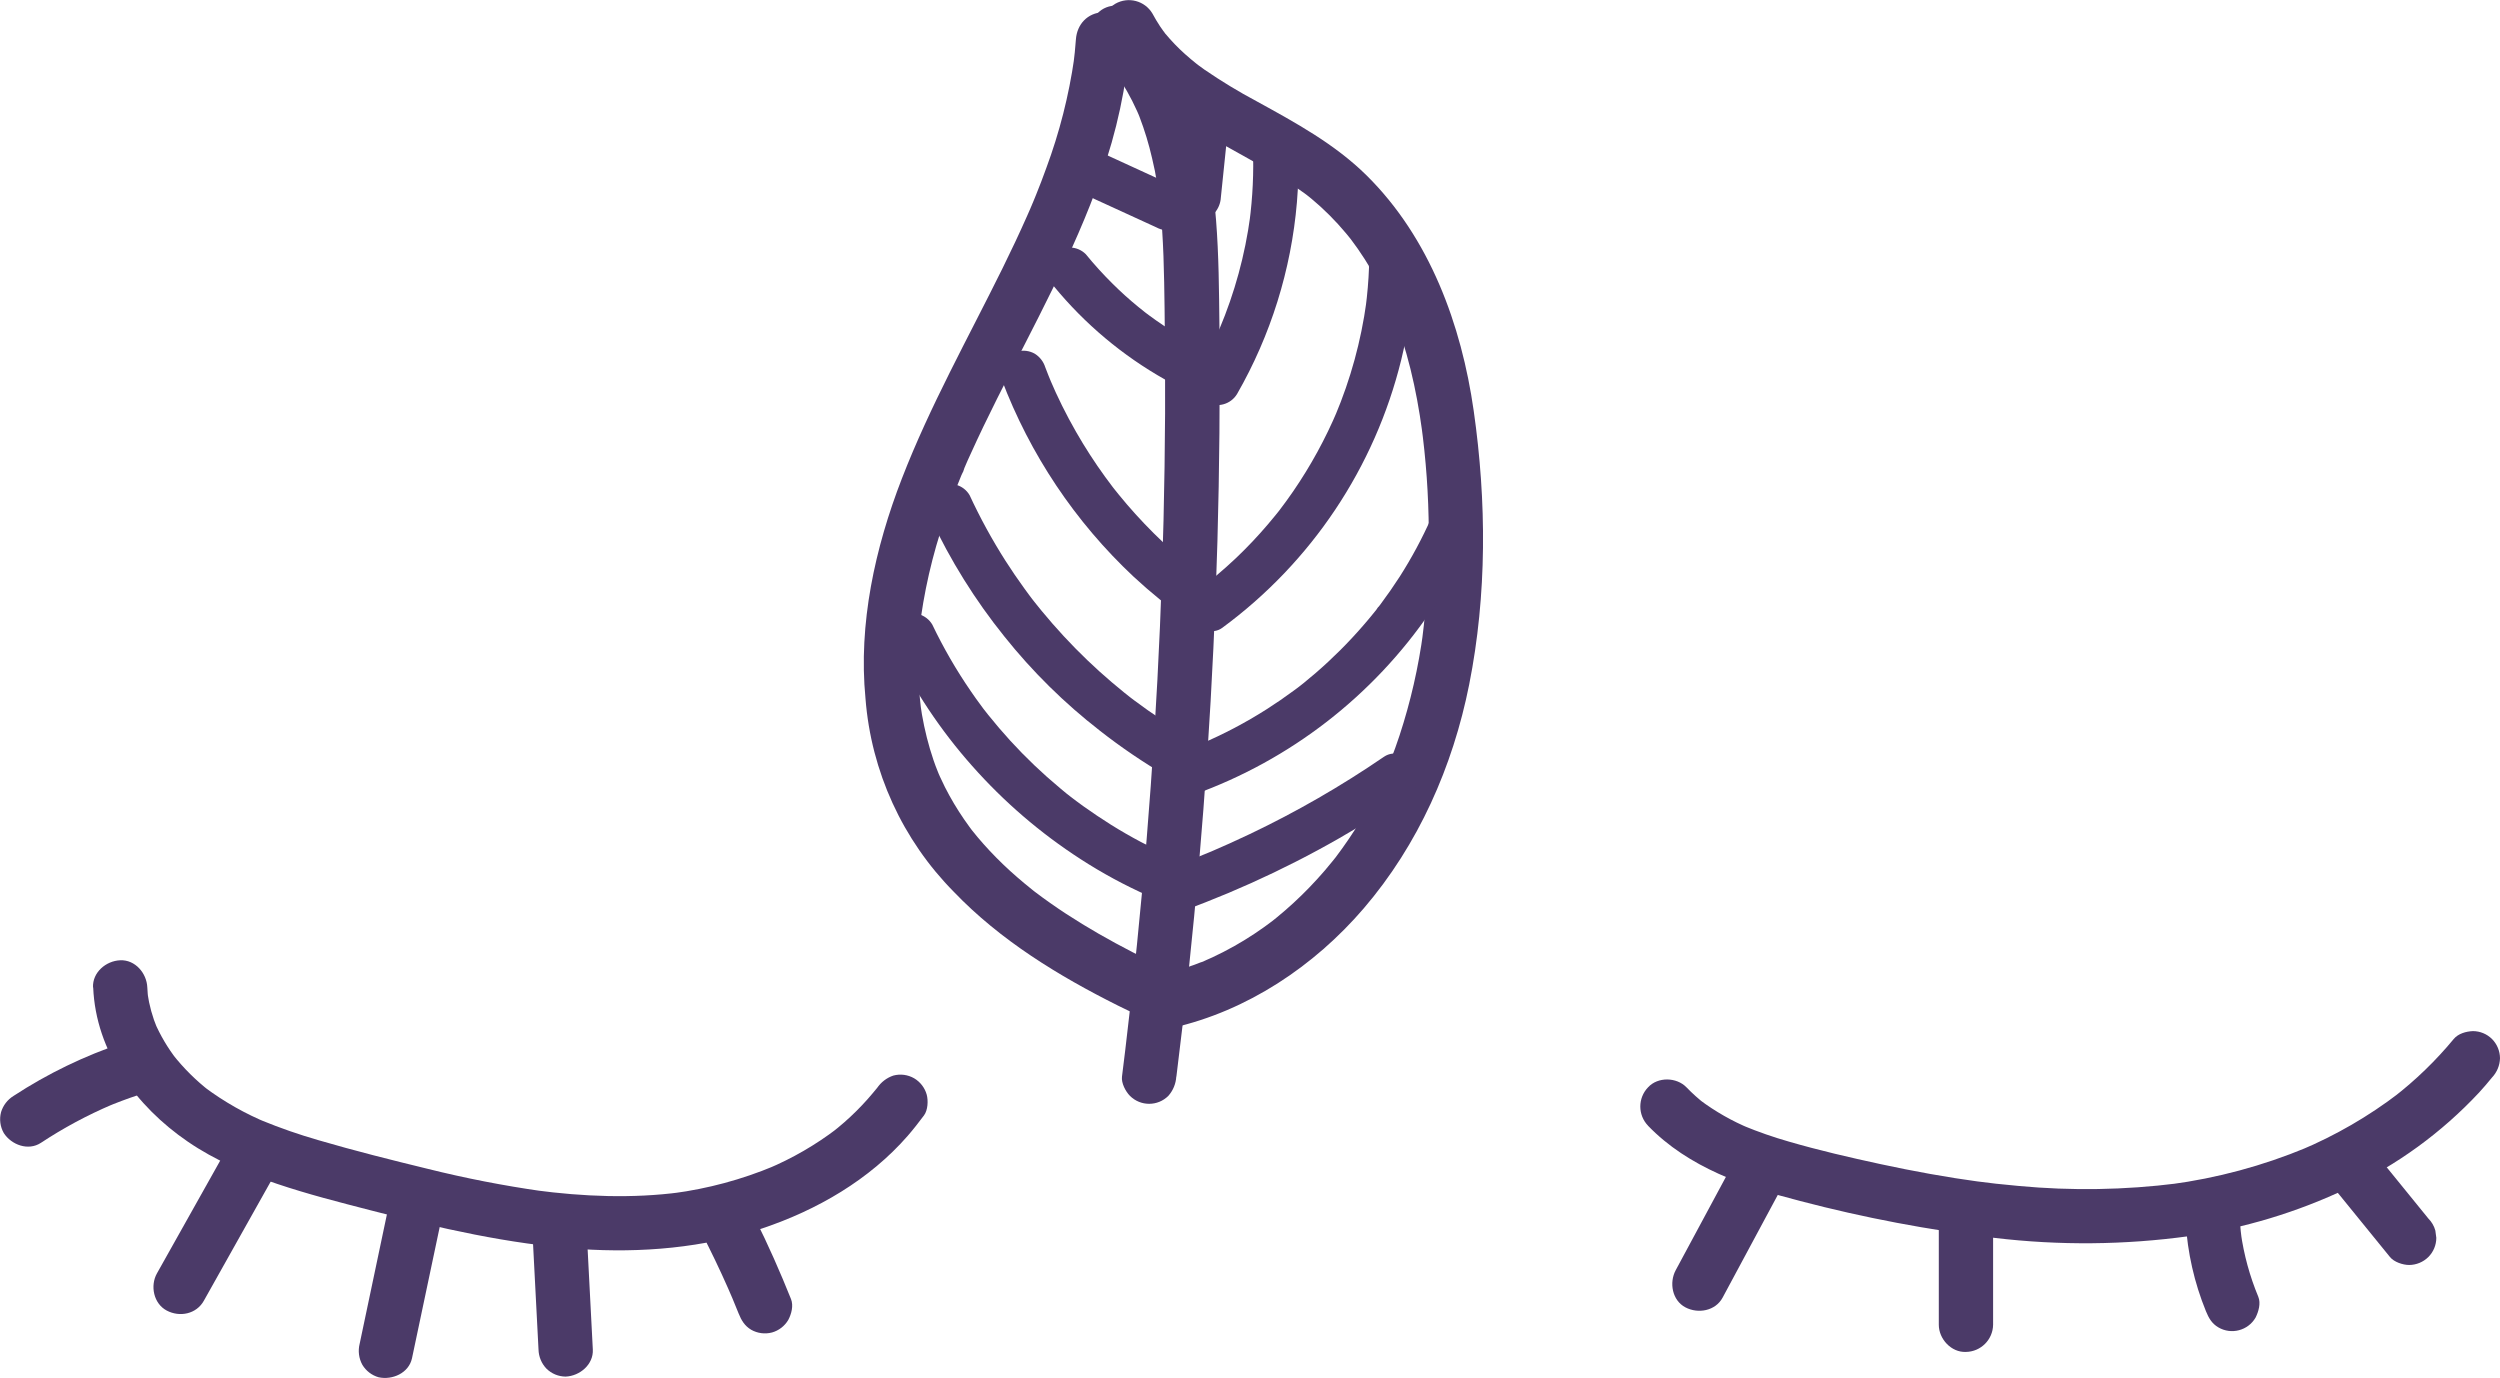
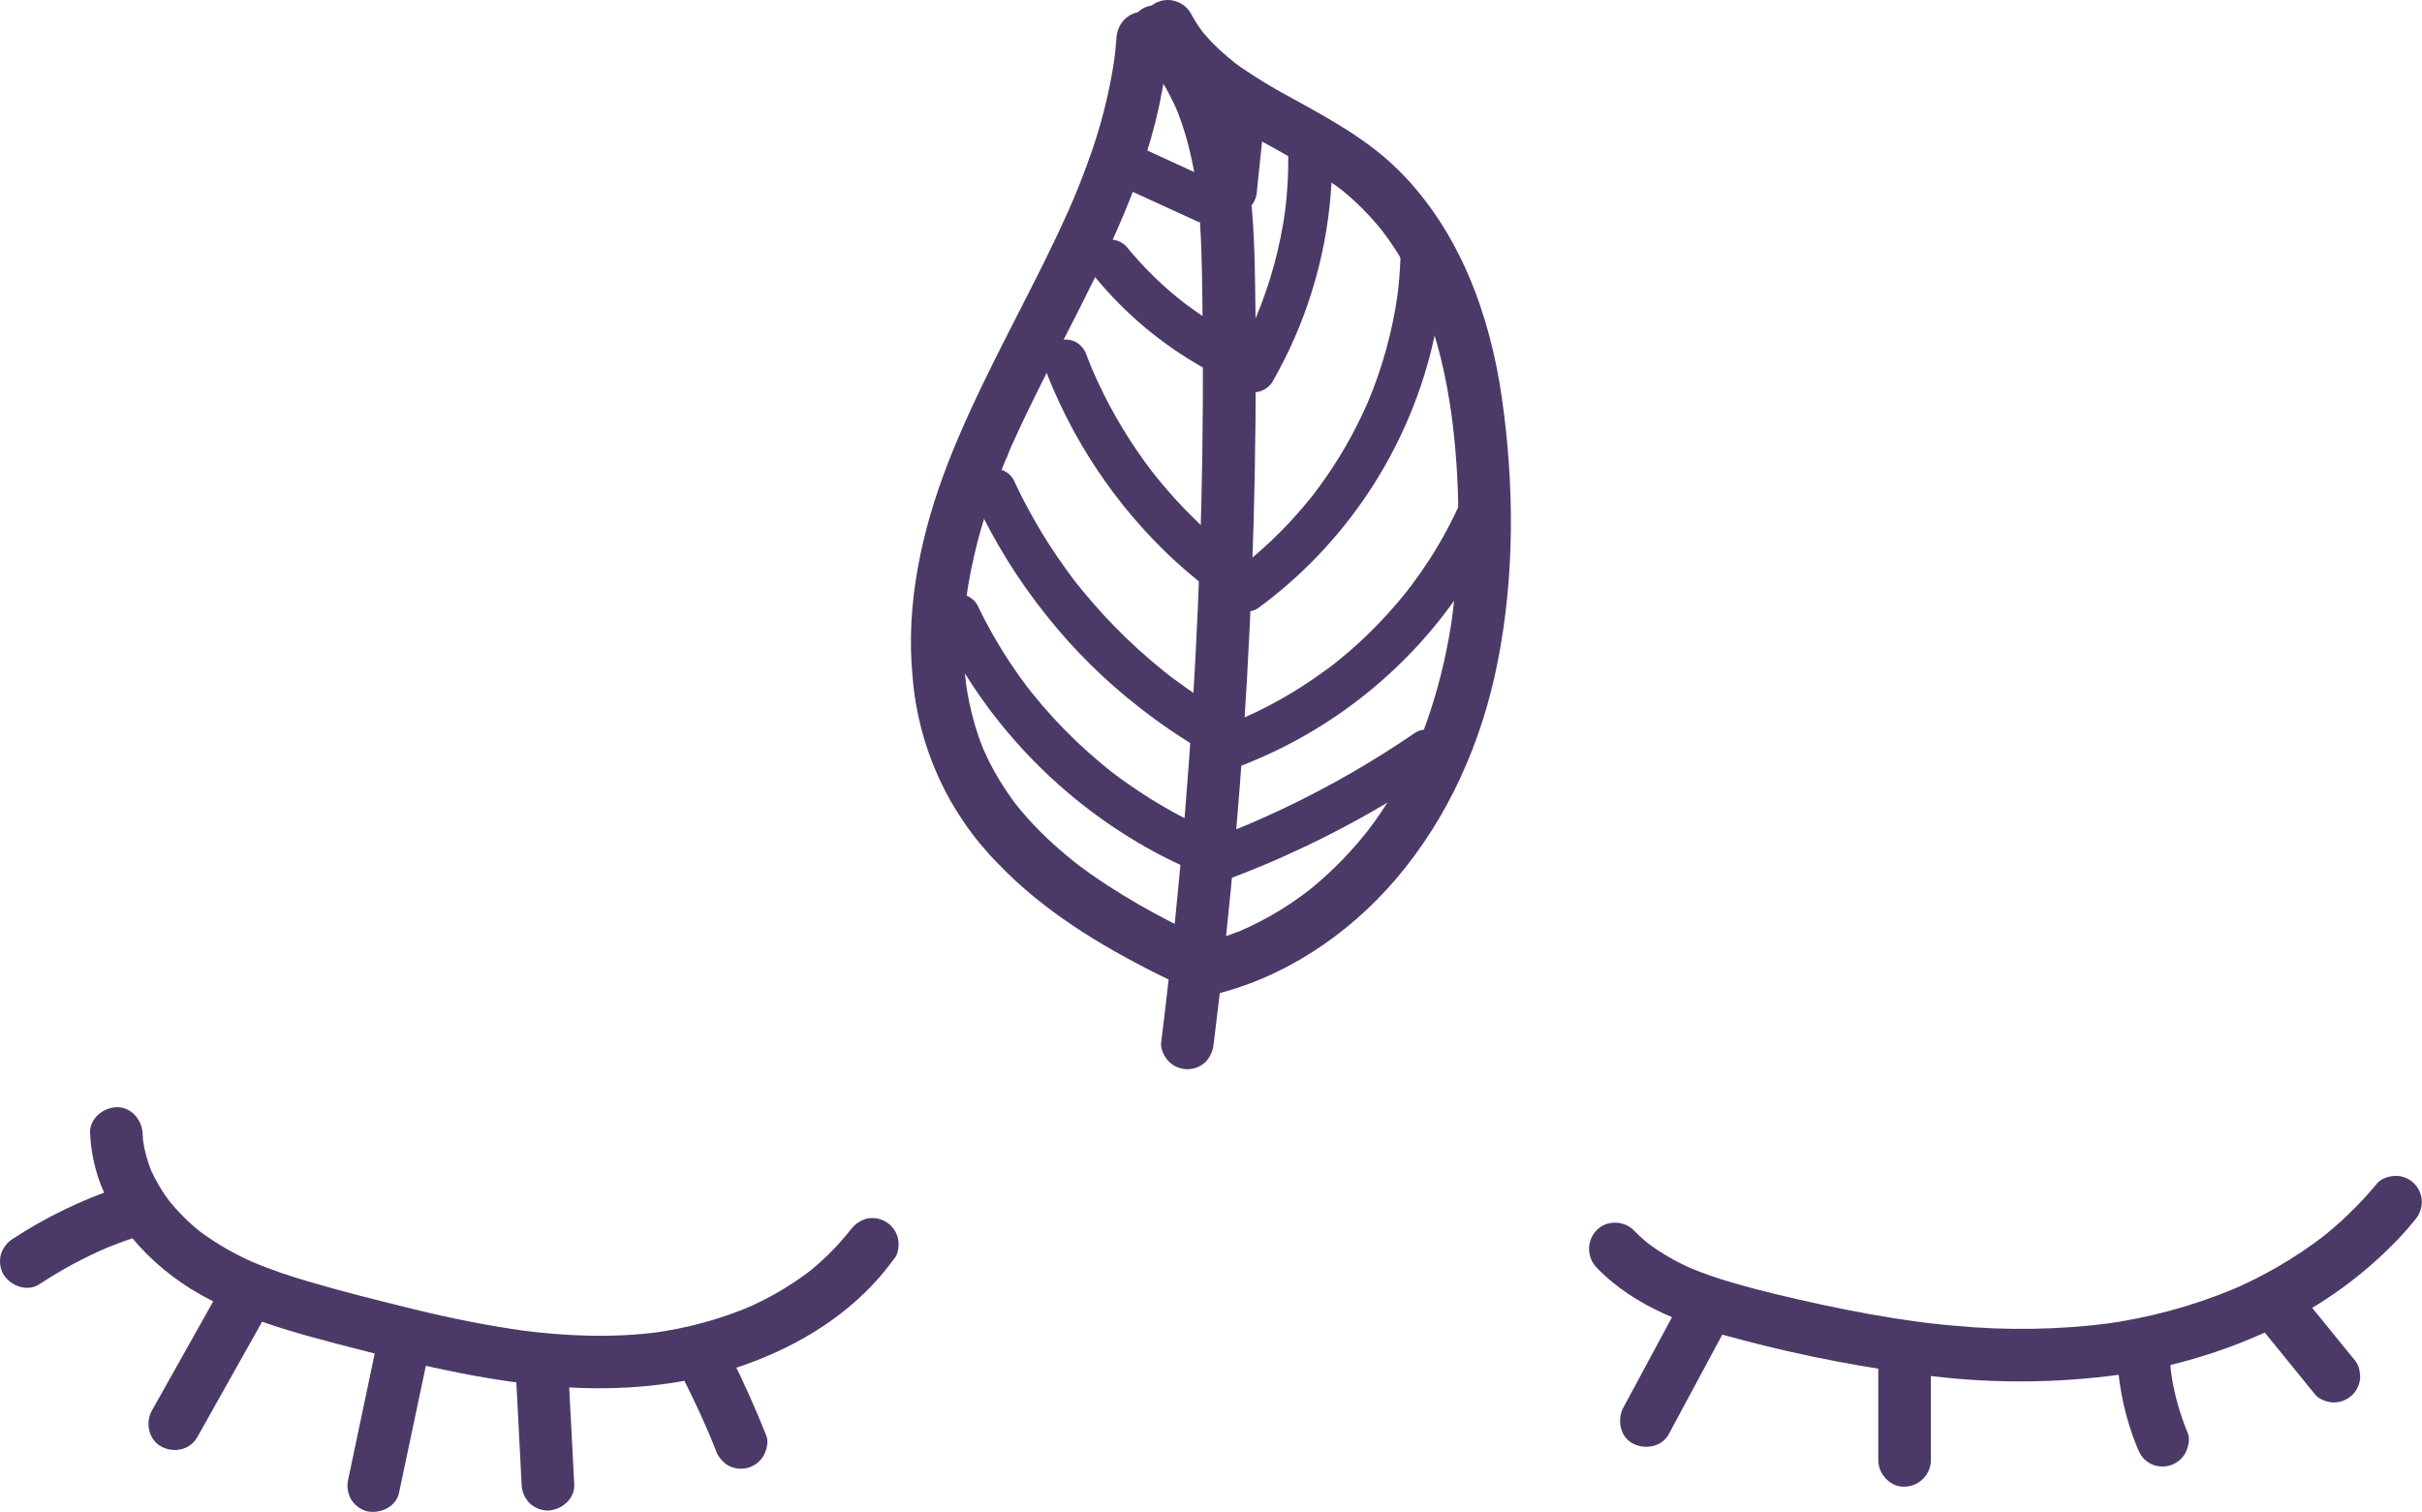
- <svg xmlns="http://www.w3.org/2000/svg" id="meditation" viewBox="0 0 828.67 456.75">
+ <svg xmlns="http://www.w3.org/2000/svg" id="meditation" viewBox="0 0 828.63 517.36">
  <defs>
    <style>
      .cls-1 {
        fill: #4b3a68;
      }
    </style>
  </defs>
-   <path class="cls-1" d="M548.37,376.1c13.39,13.87,32.2,20.29,50.43,24.95a475.34,475.34,0,0,0,64.44,12.23,252.87,252.87,0,0,0,64.52-.58,181.66,181.66,0,0,0,52.39-15.81,142.4,142.4,0,0,0,43.7-31.79q2.22-2.43,4.3-5a9.66,9.66,0,0,0,2.63-6.36,9.16,9.16,0,0,0-2.63-6.36,9,9,0,0,0-6.37-2.64c-2.25.1-4.87.82-6.36,2.64a125.55,125.55,0,0,1-19.94,19.3l1.82-1.4a147.65,147.65,0,0,1-32.82,19l2.15-.91a178.75,178.75,0,0,1-45.12,12.16l2.39-.32a240.06,240.06,0,0,1-52.71.85c-5.05-.44-10.09-1-15.11-1.68l2.39.32c-11.1-1.5-22.12-3.52-33.07-5.88-10.17-2.2-20.36-4.55-30.35-7.46A140.7,140.7,0,0,1,580,376.12l2.15.9a76.86,76.86,0,0,1-16.54-9.41l1.82,1.41a57.32,57.32,0,0,1-6.31-5.65c-3.28-3.39-9.48-3.54-12.73,0a9.17,9.17,0,0,0,0,12.73Z" transform="translate(-2.11 -2.96)" />
-   <path class="cls-1" d="M578.3,385.43,557.55,424c-2.22,4.14-1.17,10,3.23,12.31,4.19,2.21,9.94,1.2,12.32-3.23l20.74-38.6c2.23-4.15,1.17-10-3.23-12.32-4.19-2.21-9.93-1.2-12.31,3.23Z" transform="translate(-2.11 -2.96)" />
-   <path class="cls-1" d="M644.76,406.56v35.52c0,4.71,4.14,9.22,9,9a9.15,9.15,0,0,0,9-9V406.56c0-4.71-4.14-9.22-9-9a9.15,9.15,0,0,0-9,9Z" transform="translate(-2.11 -2.96)" />
-   <path class="cls-1" d="M726.59,408a93,93,0,0,0,6.71,29.57c.94,2.27,1.93,4.09,4.14,5.38a9,9,0,0,0,12.31-3.23c1-2,1.81-4.75.91-6.93a86.53,86.53,0,0,1-5.8-21.24l.33,2.39q-.41-3-.6-5.94a9.63,9.63,0,0,0-2.64-6.37,9.14,9.14,0,0,0-6.36-2.63c-4.61.2-9.35,4-9,9Z" transform="translate(-2.11 -2.96)" />
-   <path class="cls-1" d="M777.14,398.5l17.17,21.12c1.36,1.68,4.29,2.64,6.36,2.64a9.13,9.13,0,0,0,6.36-2.64,9,9,0,0,0,2.64-6.36l-.32-2.4a9,9,0,0,0-2.32-4l-17.16-21.12c-1.37-1.68-4.3-2.64-6.37-2.64a9.13,9.13,0,0,0-6.36,2.64,9,9,0,0,0-2.64,6.36l.32,2.4a9,9,0,0,0,2.32,4Z" transform="translate(-2.11 -2.96)" />
-   <path class="cls-1" d="M33,330.26c.87,21.29,14.22,39.39,31.33,51.1,9,6.18,19.28,10.53,29.59,14s20.61,6.09,31,8.77c22.8,5.9,45.88,11.23,69.44,12.84,20.28,1.38,41.05-.36,60.4-6.83,18.2-6.1,35.54-16.12,48.25-30.71,1.88-2.17,3.64-4.43,5.36-6.73,1.31-1.74,1.46-4.93.91-6.93a9.19,9.19,0,0,0-4.14-5.38,9.09,9.09,0,0,0-6.93-.91,10.51,10.51,0,0,0-5.38,4.14l-1,1.26,1.41-1.83a87.91,87.91,0,0,1-15.5,15.4l1.82-1.4a105.32,105.32,0,0,1-23.05,13.34l2.15-.91a130.9,130.9,0,0,1-33.37,9l2.39-.32c-16,2.12-32.29,1.44-48.28-.69l2.39.32a377.13,377.13,0,0,1-38-7.42c-12-2.92-24.09-5.95-36-9.44a182,182,0,0,1-19-6.6l2.15.91a95.78,95.78,0,0,1-21-11.89l1.83,1.41a70.59,70.59,0,0,1-12.47-12.38l1.41,1.82a57.42,57.42,0,0,1-7.41-12.54l.91,2.15A47.61,47.61,0,0,1,51,332.18l.32,2.39c-.19-1.43-.32-2.87-.38-4.31-.19-4.7-4-9.23-9-9-4.71.21-9.21,4-9,9Z" transform="translate(-2.11 -2.96)" />
-   <path class="cls-1" d="M43,348.62a157.46,157.46,0,0,0-36.4,17.6,9.55,9.55,0,0,0-4.14,5.38,9.23,9.23,0,0,0,.91,6.94c2.52,3.91,8.11,6,12.31,3.23A148.18,148.18,0,0,1,39.25,369.1l-2.15.9q5.24-2.21,10.63-4a9.55,9.55,0,0,0,5.38-4.14,9.18,9.18,0,0,0,.91-6.93c-1.44-4.43-6.3-7.9-11.07-6.29Z" transform="translate(-2.11 -2.96)" />
-   <path class="cls-1" d="M77.58,383.25l-23.45,41.8c-2.3,4.1-1.12,10,3.23,12.31s9.85,1.16,12.31-3.23l23.45-41.8c2.3-4.11,1.12-10-3.23-12.31s-9.85-1.16-12.31,3.23Z" transform="translate(-2.11 -2.96)" />
-   <path class="cls-1" d="M130.63,404.19l-9.31,44.22a9.58,9.58,0,0,0,.9,6.94,9.24,9.24,0,0,0,5.38,4.13c4.52,1,10-1.36,11.07-6.28L148,409a9.55,9.55,0,0,0-.9-6.93,9.21,9.21,0,0,0-5.38-4.14c-4.52-1-10,1.36-11.07,6.29Z" transform="translate(-2.11 -2.96)" />
-   <path class="cls-1" d="M178.67,412.8l1.94,37.46a9.51,9.51,0,0,0,2.64,6.37,9.14,9.14,0,0,0,6.36,2.63c4.67-.2,9.27-4,9-9l-1.94-37.46a9.48,9.48,0,0,0-2.64-6.36,9.15,9.15,0,0,0-6.36-2.64c-4.67.21-9.27,4-9,9Z" transform="translate(-2.11 -2.96)" />
-   <path class="cls-1" d="M236.87,416q4.63,9.27,8.66,18.82l-.91-2.15c.79,1.89,1.57,3.77,2.32,5.67.91,2.26,2,4.1,4.14,5.38a9.24,9.24,0,0,0,6.94.91,9.14,9.14,0,0,0,5.37-4.14c1.06-2,1.79-4.73.91-6.94-3.61-9-7.54-17.93-11.89-26.63A9,9,0,0,0,236.87,416Z" transform="translate(-2.11 -2.96)" />
-   <path class="cls-1" d="M392.05,359.79q4.44-35.37,7.51-70.89t4.75-71.12q1.69-35.59,2-71.25.15-17.82,0-35.64c-.13-11.66-.2-23.35-1.12-35-.92-11.48-2.59-23-6.21-34a92.71,92.71,0,0,0-15.45-29,69.17,69.17,0,0,0-4.91-5.49c-3.33-3.34-9.44-3.58-12.73,0a9.17,9.17,0,0,0,0,12.73,72.73,72.73,0,0,1,4.91,5.48c1,1.29-1-1.36,0,0,.33.46.67.92,1,1.38q1.07,1.5,2,3.06c1.31,2.07,2.52,4.22,3.63,6.41.55,1.1,1.09,2.21,1.59,3.33.24.52.44,1.06.69,1.57,0,0-.72-1.77-.36-.84.14.36.29.71.43,1.06A101.7,101.7,0,0,1,384,55.46q1,4.11,1.66,8.3a27.29,27.29,0,0,0,.61,3.95s-.23-1.79-.1-.75l.12,1c.11.89.21,1.77.3,2.65,1.23,11.44,1.38,23,1.54,34.46q.25,17.47.17,35-.18,35.29-1.7,70.57t-4.41,70.46q-2.88,35-7.09,69.89c-.35,2.95-.72,5.9-1.09,8.85-.26,2.12,1.2,4.92,2.64,6.36a9,9,0,0,0,12.73,0,10.52,10.52,0,0,0,2.63-6.36Z" transform="translate(-2.11 -2.96)" />
-   <path class="cls-1" d="M358.74,16c-.2,2.87-.5,5.74-.87,8.6l.32-2.4a177.26,177.26,0,0,1-9.27,36.47q-1.62,4.5-3.41,8.92l-.77,1.88c-.15.36-.3.71-.44,1.07s-.56,1.54-.11.26,0-.06-.12.26l-.45,1.07-1.05,2.39c-2.58,5.84-5.31,11.6-8.13,17.32-11.41,23.12-24.05,45.64-33.38,69.73-8.91,23-14.47,48.13-12.07,72.9a102.38,102.38,0,0,0,29.33,64.15c15.32,16,34.66,27.81,54.34,37.65q3.52,1.75,7.09,3.45a9.6,9.6,0,0,0,6.93.9,9.14,9.14,0,0,0,5.38-4.13c2.12-4,1.31-10.15-3.23-12.31-15.26-7.27-30.25-15.39-43.74-25.65-.19-.15-.4-.29-.58-.45s1.61,1.26.85.66l-1.16-.92c-.89-.71-1.78-1.43-2.65-2.16-1.56-1.3-3.1-2.64-4.6-4a120.54,120.54,0,0,1-8.85-8.95q-2-2.25-3.87-4.62a4.9,4.9,0,0,1-.45-.57c-.06-.11,1.25,1.65.67.87l-1-1.35c-.61-.84-1.22-1.69-1.81-2.55a93.08,93.08,0,0,1-6.31-10.62c-.57-1.13-1.12-2.28-1.64-3.44-.26-.57-.5-1.16-.77-1.74,0-.06.75,1.82.39.9-.13-.34-.27-.67-.4-1-1-2.43-1.81-4.91-2.56-7.41a101.17,101.17,0,0,1-3.24-15.31l.32,2.39a127.68,127.68,0,0,1,.28-33.2l-.32,2.39a177.78,177.78,0,0,1,9.6-37.28q1.71-4.62,3.59-9.18l.44-1.07c.61-1.48-.12.44-.23.54a9.61,9.61,0,0,0,1-2.4q1-2.4,2.12-4.78c2.75-6.09,5.67-12.11,8.66-18.09,12.15-24.31,25.46-48.15,34.47-73.89A175.11,175.11,0,0,0,376.74,16c.34-4.71-4.38-9.21-9-9-5.16.23-8.63,4-9,9Z" transform="translate(-2.11 -2.96)" />
-   <path class="cls-1" d="M390.8,343.64c24.73-5.59,46.95-20.46,63.34-39.58,18.12-21.14,29.53-47,34.95-74.16,5.93-29.79,5.79-60.76,1.51-90.75-4.08-28.58-14.58-57.33-35.46-78-10.6-10.48-23.61-17.53-36.55-24.65A180.24,180.24,0,0,1,401.29,26c-.64-.46-1.28-.92-1.91-1.39-.35-.26-.68-.56-1.05-.79.12.08,1.73,1.37.58.44-1.36-1.09-2.7-2.2-4-3.37A62.83,62.83,0,0,1,388.29,14c-.43-.52-1-1.59.28.4-.18-.28-.42-.55-.61-.82-.46-.63-.91-1.26-1.34-1.91-.91-1.37-1.74-2.78-2.52-4.23a9.07,9.07,0,0,0-12.31-3.23,9.2,9.2,0,0,0-3.23,12.31c11.57,21.66,34.77,31.5,54.88,43.32,2.58,1.51,5.12,3.08,7.6,4.75q1.8,1.22,3.54,2.49l.93.7c.8.57-.69-.55-.67-.53.62.53,1.29,1,1.93,1.55a89.17,89.17,0,0,1,11.5,11.49c.45.54.9,1.08,1.33,1.63.17.2.33.41.49.61.93,1.16-.36-.46-.44-.57.8,1.15,1.68,2.25,2.48,3.4q2.42,3.47,4.55,7.1,2,3.42,3.77,7c.63,1.26,1.24,2.53,1.82,3.81.26.56.51,1.13.75,1.69.15.33.62,1.46.07.14s.08.19.16.39c5.28,12.88,8.37,26.54,10.24,40.3l-.32-2.39a271.4,271.4,0,0,1,.36,71.35l.33-2.39A191.08,191.08,0,0,1,466,246.79q-1.35,4.1-2.92,8.11c-.25.63-.49,1.25-.75,1.87-.14.36-.29.71-.43,1.07-.61,1.48.13-.48.23-.56-.38.3-.59,1.37-.8,1.85-.35.79-.71,1.58-1.07,2.36a137.83,137.83,0,0,1-7.06,13.32,145.5,145.5,0,0,1-8.33,12.28c-.86,1.15.46-.59.52-.66-.19.26-.4.51-.6.76l-1.07,1.33c-.82,1-1.65,2-2.49,3-1.64,1.91-3.33,3.76-5.08,5.57a123.7,123.7,0,0,1-10.86,10L424,308.13a7.15,7.15,0,0,1-.76.6c-.11.07,1.64-1.25.87-.67-1,.77-2.06,1.54-3.1,2.28-2,1.44-4.1,2.82-6.21,4.12-2.32,1.42-4.68,2.77-7.1,4-1.2.62-2.42,1.22-3.65,1.8l-2,.89-.88.39c-1.14.5.66-.22.82-.35a8.12,8.12,0,0,1-2,.8l-2,.77c-1.27.46-2.56.9-3.86,1.31-2.68.86-5.4,1.59-8.14,2.21-4.6,1-7.73,6.59-6.29,11.07a9.21,9.21,0,0,0,11.08,6.28Z" transform="translate(-2.11 -2.96)" />
-   <path class="cls-1" d="M417.41,51.87a145.59,145.59,0,0,1-1.15,24.69l.27-2A146.33,146.33,0,0,1,406.32,112l.76-1.79A146.41,146.41,0,0,1,399.2,126c-2,3.4-.91,8.36,2.69,10.26a7.63,7.63,0,0,0,10.26-2.69A153.85,153.85,0,0,0,432,70a145.82,145.82,0,0,0,.42-18.1c-.16-3.92-3.34-7.69-7.5-7.5-3.93.17-7.67,3.3-7.5,7.5Z" transform="translate(-2.11 -2.96)" />
-   <path class="cls-1" d="M455.9,91.48c-.16,4.53-.55,9-1.14,13.53l.27-2a149,149,0,0,1-10.32,37.69l.76-1.79a151.86,151.86,0,0,1-14.68,26.87c-1.46,2.14-3,4.23-4.56,6.29-.86,1.13,1-1.22.35-.45l-.6.77-1.09,1.36c-.86,1.06-1.73,2.1-2.61,3.13a145.74,145.74,0,0,1-10.41,11q-3.11,2.94-6.36,5.69Q403.8,195,402,196.36c-.25.2-.5.41-.76.6l.9-.7-.61.48-1.87,1.39a8.12,8.12,0,0,0-3.45,4.48,7.67,7.67,0,0,0,.76,5.78c2,3.12,6.88,5.18,10.26,2.69a156.61,156.61,0,0,0,59.34-88.83,153.59,153.59,0,0,0,4.29-30.77,7.56,7.56,0,0,0-7.5-7.5,7.67,7.67,0,0,0-7.5,7.5Z" transform="translate(-2.11 -2.96)" />
-   <path class="cls-1" d="M476.5,174.71a148,148,0,0,1-10.42,19.38q-3,4.64-6.25,9c-.27.36-.54.71-.8,1.07l-.35.45c-.71.94.45-.6.48-.62-.28.14-.64.82-.82,1.05l-.95,1.18q-1.72,2.14-3.54,4.22A153.49,153.49,0,0,1,438.26,226c-1.34,1.16-2.7,2.29-4.08,3.41l-2.09,1.65c1.87-1.48.6-.47.16-.14l-1.36,1q-4.35,3.22-8.92,6.13a149.43,149.43,0,0,1-22,11.57l1.79-.76q-3.85,1.64-7.79,3a8,8,0,0,0-4.48,3.44,7.68,7.68,0,0,0-.76,5.78c1.18,3.63,5.27,6.66,9.23,5.24a160.69,160.69,0,0,0,78.32-60.64,148.22,148.22,0,0,0,13.14-23.5,8.12,8.12,0,0,0,.75-5.78,7.5,7.5,0,0,0-9.22-5.24c-1.74.57-3.71,1.7-4.48,3.45Z" transform="translate(-2.11 -2.96)" />
-   <path class="cls-1" d="M394.06,304.94a338.34,338.34,0,0,0,59.09-28.32q7.77-4.72,15.28-9.87a8,8,0,0,0,3.45-4.48,7.67,7.67,0,0,0-.76-5.78c-2.07-3.21-6.8-5.06-10.26-2.69a329.11,329.11,0,0,1-44.49,25.63q-6.57,3.13-13.28,6l1.8-.75q-7.33,3.09-14.81,5.83a8.1,8.1,0,0,0-4.49,3.45,7.63,7.63,0,0,0-.75,5.78c1.16,3.6,5.28,6.68,9.22,5.24Z" transform="translate(-2.11 -2.96)" />
-   <path class="cls-1" d="M390.47,287a161.82,161.82,0,0,1-20-10.6q-4.77-3-9.34-6.26c-.74-.53-1.47-1.07-2.19-1.61l-1.09-.82-.61-.47c-.8-.6.44.35.59.47-1.51-1.1-2.94-2.34-4.38-3.53A167.43,167.43,0,0,1,337,248.49q-3.79-4.16-7.31-8.55l-.84-1.07-.48-.61.58.75c-.61-.74-1.18-1.54-1.75-2.32-1.12-1.51-2.21-3-3.27-4.58A163,163,0,0,1,311.14,210a7.57,7.57,0,0,0-4.48-3.45,7.67,7.67,0,0,0-5.78.76c-3.65,2.35-4.5,6.46-2.69,10.26a171,171,0,0,0,26.14,39.25,174.27,174.27,0,0,0,35.91,30.88,163,163,0,0,0,22.66,12.26,8.13,8.13,0,0,0,5.78.76,7.52,7.52,0,0,0,5.24-9.23c-.56-1.73-1.7-3.71-3.45-4.48Z" transform="translate(-2.11 -2.96)" />
-   <path class="cls-1" d="M396.44,247.25a184,184,0,0,1-18.37-12.14l-1.11-.84-.47-.36c-.74-.56,1.3,1,.57.44s-1.46-1.14-2.18-1.72q-2.16-1.74-4.28-3.55-4.16-3.54-8.1-7.32a189.22,189.22,0,0,1-15.1-16.3q-.82-1-1.62-2l-.87-1.09c-.2-.25-1.19-1.53-.39-.49s-.19-.26-.38-.5l-.84-1.11c-.55-.74-1.1-1.49-1.64-2.24q-3.27-4.5-6.26-9.18a185.7,185.7,0,0,1-11.9-21.76,7.49,7.49,0,0,0-4.48-3.44,7.5,7.5,0,0,0-9.23,5.23,8.53,8.53,0,0,0,.76,5.78A192.72,192.72,0,0,0,335,213.9a187.94,187.94,0,0,0,31.73,31.3,196.87,196.87,0,0,0,22.1,15c3.39,2,8.36.9,10.26-2.69a7.64,7.64,0,0,0-2.69-10.26Z" transform="translate(-2.11 -2.96)" />
-   <path class="cls-1" d="M403.43,195.78q-1.8-1.29-3.56-2.61c-.43-.32-2.36-1.9-.4-.29-.62-.51-1.27-1-1.89-1.5q-3.45-2.76-6.74-5.71a167.46,167.46,0,0,1-12.38-12.33q-2.9-3.21-5.62-6.56c-.46-.57-.93-1.14-1.38-1.72l-.62-.79c-.94-1.19,1.1,1.45.19.25s-1.78-2.36-2.64-3.55a165.38,165.38,0,0,1-9.59-14.84,163.05,163.05,0,0,1-8.74-17.62l.76,1.79c-.78-1.86-1.53-3.72-2.24-5.6a8.17,8.17,0,0,0-3.45-4.48,7.68,7.68,0,0,0-5.78-.76c-3.57,1.16-6.73,5.3-5.24,9.23a173.94,173.94,0,0,0,43.75,65.42,177.85,177.85,0,0,0,18,14.62,7.58,7.58,0,0,0,5.78.76,7.67,7.67,0,0,0,4.48-3.45c2-3.87.73-7.82-2.69-10.26Z" transform="translate(-2.11 -2.96)" />
-   <path class="cls-1" d="M408,121.77a124.91,124.91,0,0,1-20.34-11q-2.42-1.62-4.74-3.34l-1.16-.87c-1.31-1,1,.81,0,0l-2.26-1.81Q375,101.09,370.9,97a123.27,123.27,0,0,1-8.9-9.8A7.54,7.54,0,0,0,356.69,85a7.49,7.49,0,0,0-7.5,7.5,8.62,8.62,0,0,0,2.2,5.3,130.62,130.62,0,0,0,36.95,31,126.06,126.06,0,0,0,12.06,5.95,8.23,8.23,0,0,0,5.78.75,7.5,7.5,0,0,0,5.24-9.22c-.56-1.73-1.7-3.74-3.45-4.49Z" transform="translate(-2.11 -2.96)" />
-   <path class="cls-1" d="M393,65.4,366.39,53.18a8.09,8.09,0,0,0-5.78-.76,7.65,7.65,0,0,0-4.49,3.45c-1.74,3.29-1.11,8.51,2.69,10.26l26.65,12.22a8.12,8.12,0,0,0,5.78.75,7.62,7.62,0,0,0,4.48-3.44c1.75-3.3,1.12-8.52-2.69-10.26Z" transform="translate(-2.11 -2.96)" />
-   <path class="cls-1" d="M406.79,68.37l2.9-28.08a7.49,7.49,0,0,0-2.2-5.3,7.63,7.63,0,0,0-5.3-2.2,7.55,7.55,0,0,0-5.3,2.2,8.48,8.48,0,0,0-2.2,5.3l-2.9,28.08a7.5,7.5,0,0,0,2.2,5.3,7.5,7.5,0,0,0,10.61,0,8.55,8.55,0,0,0,2.19-5.3Z" transform="translate(-2.11 -2.96)" />
+   <path class="cls-1" d="M546.26,433.75c13.39,13.87,32.2,20.29,50.43,24.95a476.3,476.3,0,0,0,64.44,12.23,252.88,252.88,0,0,0,64.52-.58A182,182,0,0,0,778,454.54a142.36,142.36,0,0,0,43.7-31.79q2.22-2.43,4.3-5a9.68,9.68,0,0,0,2.63-6.36A9.18,9.18,0,0,0,826,405a9,9,0,0,0-6.37-2.64c-2.25.1-4.87.82-6.36,2.64a125.55,125.55,0,0,1-19.94,19.3l1.82-1.4a147.79,147.79,0,0,1-32.82,19l2.15-.91a178.63,178.63,0,0,1-45.12,12.16l2.39-.32a240.07,240.07,0,0,1-52.71.85Q661.5,453.05,654,452l2.39.32c-11.1-1.5-22.12-3.52-33.07-5.88-10.17-2.2-20.36-4.55-30.35-7.46a140.25,140.25,0,0,1-15.05-5.24l2.15.9a76.86,76.86,0,0,1-16.54-9.41l1.82,1.41A57.32,57.32,0,0,1,559,421c-3.28-3.39-9.48-3.54-12.73,0a9.16,9.16,0,0,0,0,12.73Z" transform="translate(-0.04)" />
+   <path class="cls-1" d="M576.19,443.08l-20.75,38.57c-2.22,4.14-1.17,10,3.23,12.31,4.19,2.21,9.94,1.2,12.32-3.23l20.74-38.6c2.23-4.15,1.17-10-3.23-12.32-4.19-2.21-9.93-1.2-12.31,3.23Z" transform="translate(-0.04)" />
+   <path class="cls-1" d="M642.65,464.21v35.52c0,4.71,4.14,9.22,9,9a9.15,9.15,0,0,0,9-9V464.21c0-4.71-4.14-9.22-9-9A9.15,9.15,0,0,0,642.65,464.21Z" transform="translate(-0.04)" />
+   <path class="cls-1" d="M724.48,465.65a92.84,92.84,0,0,0,6.71,29.57c.94,2.27,1.93,4.09,4.14,5.38a9,9,0,0,0,12.31-3.23c1-2,1.81-4.75.91-6.93a86.41,86.41,0,0,1-5.8-21.24l.33,2.39q-.41-3-.6-5.94a9.58,9.58,0,0,0-2.64-6.37,9.14,9.14,0,0,0-6.36-2.63c-4.61.2-9.35,4-9,9Z" transform="translate(-0.04)" />
+   <path class="cls-1" d="M775,456.15l17.17,21.12c1.36,1.68,4.29,2.64,6.36,2.64a9.13,9.13,0,0,0,6.36-2.64,9,9,0,0,0,2.64-6.36l-.32-2.4a9,9,0,0,0-2.32-4l-17.16-21.12c-1.37-1.68-4.3-2.64-6.37-2.64a9.13,9.13,0,0,0-6.36,2.64,9,9,0,0,0-2.64,6.36l.32,2.4A9,9,0,0,0,775,456.15Z" transform="translate(-0.04)" />
+   <path class="cls-1" d="M30.89,387.91c.87,21.29,14.22,39.39,31.33,51.1,9,6.18,19.28,10.53,29.59,14s20.61,6.09,31,8.77c22.8,5.9,45.88,11.23,69.44,12.84,20.28,1.38,41.05-.36,60.4-6.83,18.2-6.1,35.54-16.12,48.25-30.71,1.88-2.17,3.64-4.43,5.36-6.73,1.31-1.74,1.46-4.93.91-6.93a9,9,0,0,0-11.07-6.29,10.54,10.54,0,0,0-5.38,4.14l-1,1.26,1.41-1.83a87.91,87.91,0,0,1-15.5,15.4l1.82-1.4a105.32,105.32,0,0,1-23,13.34l2.15-.91a131,131,0,0,1-33.37,9l2.39-.32c-16,2.12-32.29,1.44-48.28-.69l2.39.32a377.16,377.16,0,0,1-38-7.42c-12-2.92-24.09-5.95-36-9.44a182.37,182.37,0,0,1-19-6.6l2.15.91a95.87,95.87,0,0,1-21-11.89l1.83,1.41A70.25,70.25,0,0,1,57.19,410l1.41,1.82a57.58,57.58,0,0,1-7.41-12.54l.91,2.15a47.48,47.48,0,0,1-3.21-11.63l.32,2.39c-.19-1.43-.32-2.87-.38-4.31-.19-4.7-4-9.23-9-9-4.71.21-9.21,4-9,9Z" transform="translate(-0.04)" />
+   <path class="cls-1" d="M40.89,406.27a157.45,157.45,0,0,0-36.4,17.6,9.52,9.52,0,0,0-4.14,5.38,9.24,9.24,0,0,0,.91,6.94c2.52,3.91,8.11,6,12.31,3.23a147.7,147.7,0,0,1,23.57-12.67l-2.15.9q5.23-2.2,10.63-4A9.6,9.6,0,0,0,51,419.51a9.17,9.17,0,0,0,.91-6.93c-1.44-4.43-6.3-7.9-11.07-6.29Z" transform="translate(-0.04)" />
+   <path class="cls-1" d="M75.47,440.9,52,482.7c-2.3,4.1-1.12,10,3.23,12.31s9.85,1.16,12.31-3.23L91,450c2.3-4.11,1.12-10-3.23-12.31S77.93,436.51,75.47,440.9Z" transform="translate(-0.04)" />
+   <path class="cls-1" d="M128.52,461.84l-9.31,44.22a9.59,9.59,0,0,0,.9,6.94,9.25,9.25,0,0,0,5.38,4.13c4.52,1,10-1.36,11.07-6.28l9.33-44.2a9.55,9.55,0,0,0-.9-6.93,9.15,9.15,0,0,0-5.38-4.14c-4.52-1-10,1.36-11.07,6.29Z" transform="translate(-0.04)" />
+   <path class="cls-1" d="M176.56,470.45l1.94,37.46a9.48,9.48,0,0,0,2.64,6.37,9.18,9.18,0,0,0,6.36,2.63c4.67-.2,9.27-4,9-9l-1.94-37.46a9.44,9.44,0,0,0-2.64-6.36,9.15,9.15,0,0,0-6.36-2.64C180.89,461.66,176.29,465.45,176.56,470.45Z" transform="translate(-0.04)" />
+   <path class="cls-1" d="M234.76,473.65q4.63,9.27,8.66,18.82l-.91-2.15c.79,1.89,1.57,3.77,2.32,5.67a10.06,10.06,0,0,0,4.14,5.38,9.24,9.24,0,0,0,6.94.91,9.13,9.13,0,0,0,5.37-4.14c1.06-2,1.79-4.73.91-6.94-3.61-9-7.54-17.93-11.89-26.63a9,9,0,0,0-15.54,9.08Z" transform="translate(-0.04)" />
+   <path class="cls-1" d="M415.32,356.78q4.44-35.37,7.51-70.89t4.75-71.12q1.69-35.58,2-71.25.15-17.82,0-35.64c-.13-11.66-.2-23.35-1.12-35-.92-11.48-2.59-23-6.21-34a92.68,92.68,0,0,0-15.45-29,68.75,68.75,0,0,0-4.91-5.49c-3.33-3.34-9.44-3.58-12.73,0a9.18,9.18,0,0,0,0,12.73q2.59,2.63,4.91,5.48c1,1.29-1-1.36,0,0l1,1.38c.72,1,1.38,2,2,3.06,1.31,2.07,2.52,4.22,3.63,6.41.55,1.1,1.09,2.21,1.59,3.33.24.52.44,1.06.69,1.57,0,0-.72-1.77-.36-.84.14.36.29.71.43,1.06a100.88,100.88,0,0,1,4.22,13.88q1,4.11,1.66,8.3a27.72,27.72,0,0,0,.61,4s-.23-1.79-.1-.75l.12,1c.11.89.21,1.77.3,2.65,1.23,11.44,1.38,23,1.54,34.46q.25,17.47.17,35-.18,35.3-1.7,70.57t-4.41,70.46q-2.88,35-7.09,69.89c-.35,2.95-.72,5.9-1.09,8.85-.26,2.12,1.2,4.92,2.64,6.36a9,9,0,0,0,12.73,0h0a10.41,10.41,0,0,0,2.63-6.36Z" transform="translate(-0.04)" />
+   <path class="cls-1" d="M382,13c-.2,2.87-.5,5.74-.87,8.6l.32-2.4a176.3,176.3,0,0,1-9.27,36.47q-1.62,4.5-3.41,8.92L368,66.46c-.15.36-.3.71-.44,1.07s-.56,1.54-.11.26,0-.06-.12.26l-.45,1.07-1.05,2.39c-2.58,5.84-5.31,11.6-8.13,17.32-11.41,23.12-24,45.64-33.38,69.73-8.91,23-14.47,48.13-12.07,72.9a102.39,102.39,0,0,0,29.33,64.15c15.32,16,34.66,27.81,54.34,37.65q3.52,1.75,7.09,3.45a9.56,9.56,0,0,0,6.93.9,9.07,9.07,0,0,0,5.38-4.13c2.12-4,1.31-10.15-3.23-12.31-15.26-7.27-30.25-15.39-43.74-25.65-.19-.15-.4-.29-.58-.45s1.61,1.26.85.66l-1.16-.92c-.89-.71-1.78-1.43-2.65-2.16-1.56-1.3-3.1-2.64-4.6-4a120.56,120.56,0,0,1-8.85-8.95q-2-2.25-3.87-4.62a4.35,4.35,0,0,1-.45-.57c-.06-.11,1.25,1.65.67.87l-1-1.35c-.61-.84-1.22-1.69-1.81-2.55a93.68,93.68,0,0,1-6.31-10.62c-.57-1.13-1.12-2.28-1.64-3.44-.26-.57-.5-1.16-.77-1.74,0-.06.75,1.82.39.9-.13-.34-.27-.67-.4-1-1-2.43-1.81-4.91-2.56-7.41a102.41,102.41,0,0,1-3.24-15.31l.32,2.39a128.12,128.12,0,0,1,.28-33.2l-.32,2.39a178.56,178.56,0,0,1,9.6-37.28q1.71-4.62,3.59-9.18l.44-1.07c.61-1.48-.12.44-.23.54a9.37,9.37,0,0,0,1-2.4q1-2.4,2.12-4.78c2.75-6.09,5.67-12.11,8.66-18.09C368,107.87,381.3,84,390.31,58.29A174.7,174.7,0,0,0,400,13c.34-4.71-4.38-9.21-9-9C385.85,4.22,382.38,8,382,13Z" transform="translate(-0.04)" />
+   <path class="cls-1" d="M414.07,340.63C438.8,335,461,320.17,477.41,301.05c18.12-21.14,29.53-47,34.95-74.16,5.93-29.79,5.79-60.76,1.51-90.75-4.08-28.58-14.58-57.33-35.46-78-10.6-10.48-23.61-17.53-36.55-24.65A179.44,179.44,0,0,1,424.56,23c-.64-.46-1.28-.92-1.91-1.39-.35-.26-.68-.56-1-.79.12.08,1.73,1.37.58.44-1.36-1.09-2.7-2.2-4-3.37A62.5,62.5,0,0,1,411.56,11c-.43-.52-1-1.59.28.4-.18-.28-.42-.55-.61-.82-.46-.63-.91-1.26-1.34-1.91-.91-1.37-1.74-2.78-2.52-4.23A9.08,9.08,0,0,0,395.06,1.2a9.21,9.21,0,0,0-3.23,12.31C403.4,35.17,426.6,45,446.71,56.83c2.58,1.51,5.12,3.08,7.6,4.75q1.8,1.23,3.54,2.49l.93.7c.8.57-.69-.55-.67-.53.62.53,1.29,1,1.93,1.55a89.17,89.17,0,0,1,11.5,11.49c.45.54.9,1.08,1.33,1.63.17.2.33.41.49.61.93,1.16-.36-.46-.44-.57.8,1.15,1.68,2.25,2.48,3.4,1.62,2.32,3.13,4.68,4.55,7.1s2.59,4.62,3.77,7c.63,1.26,1.24,2.53,1.82,3.81.26.56.51,1.13.75,1.69.15.33.62,1.46.07.14s.08.19.16.39c5.28,12.88,8.37,26.54,10.24,40.3l-.32-2.39a271.4,271.4,0,0,1,.36,71.35l.33-2.39a190.43,190.43,0,0,1-7.86,34.43q-1.35,4.11-2.92,8.11c-.25.63-.49,1.25-.75,1.87-.14.36-.29.71-.43,1.07-.61,1.48.13-.48.23-.56-.38.3-.59,1.37-.8,1.85-.35.79-.71,1.58-1.07,2.36a133.43,133.43,0,0,1-7.06,13.32,140.1,140.1,0,0,1-8.33,12.28c-.86,1.15.46-.59.52-.66-.19.26-.4.51-.6.76L467,285.51q-1.23,1.5-2.49,3c-1.64,1.91-3.33,3.76-5.08,5.57a120.91,120.91,0,0,1-10.86,10l-1.29,1a6.26,6.26,0,0,1-.76.6c-.11.07,1.64-1.25.87-.67-1,.77-2.06,1.54-3.1,2.28-2,1.44-4.1,2.82-6.21,4.12-2.32,1.42-4.68,2.77-7.1,4-1.2.62-2.42,1.22-3.65,1.8l-2,.89-.88.39c-1.14.5.66-.22.82-.35a7.54,7.54,0,0,1-2,.8l-2,.77c-1.27.46-2.56.9-3.86,1.31-2.68.86-5.4,1.59-8.14,2.21-4.6,1-7.73,6.59-6.29,11.07a9.21,9.21,0,0,0,11.08,6.28Z" transform="translate(-0.04)" />
+   <path class="cls-1" d="M440.68,48.86a144.51,144.51,0,0,1-1.15,24.69l.27-2A146.07,146.07,0,0,1,429.59,109l.76-1.79A143.42,143.42,0,0,1,422.47,123c-2,3.4-.91,8.36,2.69,10.26a7.62,7.62,0,0,0,10.26-2.69A153.69,153.69,0,0,0,455.27,67a143.82,143.82,0,0,0,.42-18.1c-.16-3.92-3.34-7.69-7.5-7.5-3.93.17-7.67,3.3-7.5,7.5Z" transform="translate(-0.04)" />
+   <path class="cls-1" d="M479.17,88.47c-.16,4.53-.55,9-1.14,13.53l.27-2A148.81,148.81,0,0,1,468,137.69l.76-1.79a150.87,150.87,0,0,1-14.68,26.87c-1.46,2.14-3,4.23-4.56,6.29-.86,1.13,1-1.22.35-.45l-.6.77-1.09,1.36c-.86,1.06-1.73,2.1-2.61,3.13a142.32,142.32,0,0,1-10.41,11q-3.11,2.94-6.36,5.69-1.71,1.44-3.51,2.79c-.25.2-.5.41-.76.6l.9-.7-.61.48-1.87,1.39a8.19,8.19,0,0,0-3.45,4.48,7.72,7.72,0,0,0,.76,5.78c2,3.12,6.88,5.18,10.26,2.69a156.57,156.57,0,0,0,59.34-88.83,152.77,152.77,0,0,0,4.29-30.77,7.57,7.57,0,0,0-7.5-7.5,7.68,7.68,0,0,0-7.5,7.5Z" transform="translate(-0.04)" />
+   <path class="cls-1" d="M499.77,171.7a146.84,146.84,0,0,1-10.42,19.38q-3,4.65-6.25,9c-.27.36-.54.71-.8,1.07l-.35.45c-.71.94.45-.6.48-.62-.28.14-.64.82-.82,1.05l-.95,1.18q-1.71,2.14-3.54,4.22A150.67,150.67,0,0,1,461.53,223c-1.34,1.16-2.7,2.29-4.08,3.41l-2.09,1.65c1.87-1.48.6-.47.16-.14l-1.36,1q-4.35,3.22-8.92,6.13a146.88,146.88,0,0,1-22,11.57l1.79-.76q-3.84,1.65-7.79,3a8.06,8.06,0,0,0-4.48,3.44,7.73,7.73,0,0,0-.76,5.78c1.18,3.63,5.27,6.66,9.23,5.24a160.66,160.66,0,0,0,78.32-60.64,146.56,146.56,0,0,0,13.14-23.5,8.06,8.06,0,0,0,.75-5.78,7.51,7.51,0,0,0-9.22-5.24c-1.74.57-3.71,1.7-4.48,3.45Z" transform="translate(-0.04)" />
+   <path class="cls-1" d="M417.33,301.93a337.63,337.63,0,0,0,59.09-28.32q7.77-4.71,15.28-9.87a7.93,7.93,0,0,0,3.45-4.48,7.64,7.64,0,0,0-.76-5.78c-2.07-3.21-6.8-5.06-10.26-2.69a328.5,328.5,0,0,1-44.49,25.63q-6.57,3.13-13.28,6l1.8-.75q-7.32,3.09-14.81,5.83a8.18,8.18,0,0,0-4.49,3.45,7.68,7.68,0,0,0-.75,5.78c1.16,3.6,5.28,6.68,9.22,5.24Z" transform="translate(-0.04)" />
+   <path class="cls-1" d="M413.74,284a162,162,0,0,1-20-10.6q-4.77-3-9.34-6.26c-.74-.53-1.47-1.07-2.19-1.61l-1.09-.82-.61-.47c-.8-.6.44.35.59.47-1.51-1.1-2.94-2.34-4.38-3.53a168.11,168.11,0,0,1-16.45-15.69q-3.78-4.15-7.31-8.55l-.84-1.07-.48-.61.58.75c-.61-.74-1.18-1.54-1.75-2.32-1.12-1.51-2.21-3-3.27-4.58A163,163,0,0,1,334.41,207a7.57,7.57,0,0,0-4.48-3.45,7.73,7.73,0,0,0-5.78.76c-3.65,2.35-4.5,6.46-2.69,10.26a171.06,171.06,0,0,0,26.14,39.25,174.23,174.23,0,0,0,35.91,30.88A163,163,0,0,0,406.17,297a8.13,8.13,0,0,0,5.78.76,7.51,7.51,0,0,0,5.24-9.23c-.56-1.73-1.7-3.71-3.45-4.48Z" transform="translate(-0.04)" />
+   <path class="cls-1" d="M419.71,244.24a183.4,183.4,0,0,1-18.37-12.14l-1.11-.84-.47-.36c-.74-.56,1.3,1,.57.44s-1.46-1.14-2.18-1.72c-1.44-1.16-2.86-2.34-4.28-3.55q-4.15-3.54-8.1-7.32a189.34,189.34,0,0,1-15.1-16.3l-1.62-2-.87-1.09c-.2-.25-1.19-1.53-.39-.49s-.19-.26-.38-.5l-.84-1.11c-.55-.74-1.1-1.49-1.64-2.24q-3.27-4.5-6.26-9.18a186.37,186.37,0,0,1-11.9-21.76,7.5,7.5,0,0,0-13.7,1.79h0a8.57,8.57,0,0,0,.76,5.78,192.92,192.92,0,0,0,24.45,39.24A187.57,187.57,0,0,0,390,242.19a196.44,196.44,0,0,0,22.1,15c3.39,2,8.36.9,10.26-2.69a7.63,7.63,0,0,0-2.69-10.26Z" transform="translate(-0.04)" />
+   <path class="cls-1" d="M426.7,192.77c-1.2-.86-2.38-1.73-3.56-2.61-.43-.32-2.36-1.9-.4-.29-.62-.51-1.27-1-1.89-1.5q-3.45-2.76-6.74-5.71a167.45,167.45,0,0,1-12.38-12.33q-2.89-3.21-5.62-6.56c-.46-.57-.93-1.14-1.38-1.72l-.62-.79c-.94-1.19,1.1,1.45.19.25s-1.78-2.36-2.64-3.55a166.17,166.17,0,0,1-9.59-14.84,164,164,0,0,1-8.74-17.62l.76,1.79c-.78-1.86-1.53-3.72-2.24-5.6a8.19,8.19,0,0,0-3.45-4.48,7.72,7.72,0,0,0-5.78-.76c-3.57,1.16-6.73,5.3-5.24,9.23a173.9,173.9,0,0,0,43.75,65.42,177.59,177.59,0,0,0,18,14.62,7.54,7.54,0,0,0,5.78.76,7.63,7.63,0,0,0,4.48-3.45c2-3.87.73-7.82-2.69-10.26Z" transform="translate(-0.04)" />
+   <path class="cls-1" d="M431.27,118.76a125.17,125.17,0,0,1-20.34-11q-2.42-1.62-4.74-3.34l-1.16-.87c-1.31-1,1,.81,0,0l-2.26-1.81a114.77,114.77,0,0,1-8.6-7.75,121.55,121.55,0,0,1-8.9-9.8,7.5,7.5,0,0,0-12.81,5.28v0a8.66,8.66,0,0,0,2.2,5.3,130.7,130.7,0,0,0,36.95,31,124.88,124.88,0,0,0,12.06,6,8.18,8.18,0,0,0,5.78.75,7.49,7.49,0,0,0,5.24-9.22c-.56-1.73-1.7-3.74-3.45-4.49Z" transform="translate(-0.04)" />
+   <path class="cls-1" d="M416.27,62.39,389.66,50.17a8.12,8.12,0,0,0-5.78-.76,7.69,7.69,0,0,0-4.49,3.45c-1.74,3.29-1.11,8.51,2.69,10.26l26.65,12.22a8.08,8.08,0,0,0,5.78.75A7.59,7.59,0,0,0,419,72.65c1.75-3.3,1.12-8.52-2.69-10.26Z" transform="translate(-0.04)" />
+   <path class="cls-1" d="M430.06,65.36,433,37.28a7.5,7.5,0,0,0-2.2-5.3,7.48,7.48,0,0,0-10.6,0,8.57,8.57,0,0,0-2.2,5.3l-2.9,28.08a7.51,7.51,0,0,0,12.81,5.31h0A8.48,8.48,0,0,0,430.06,65.36Z" transform="translate(-0.04)" />
</svg>
